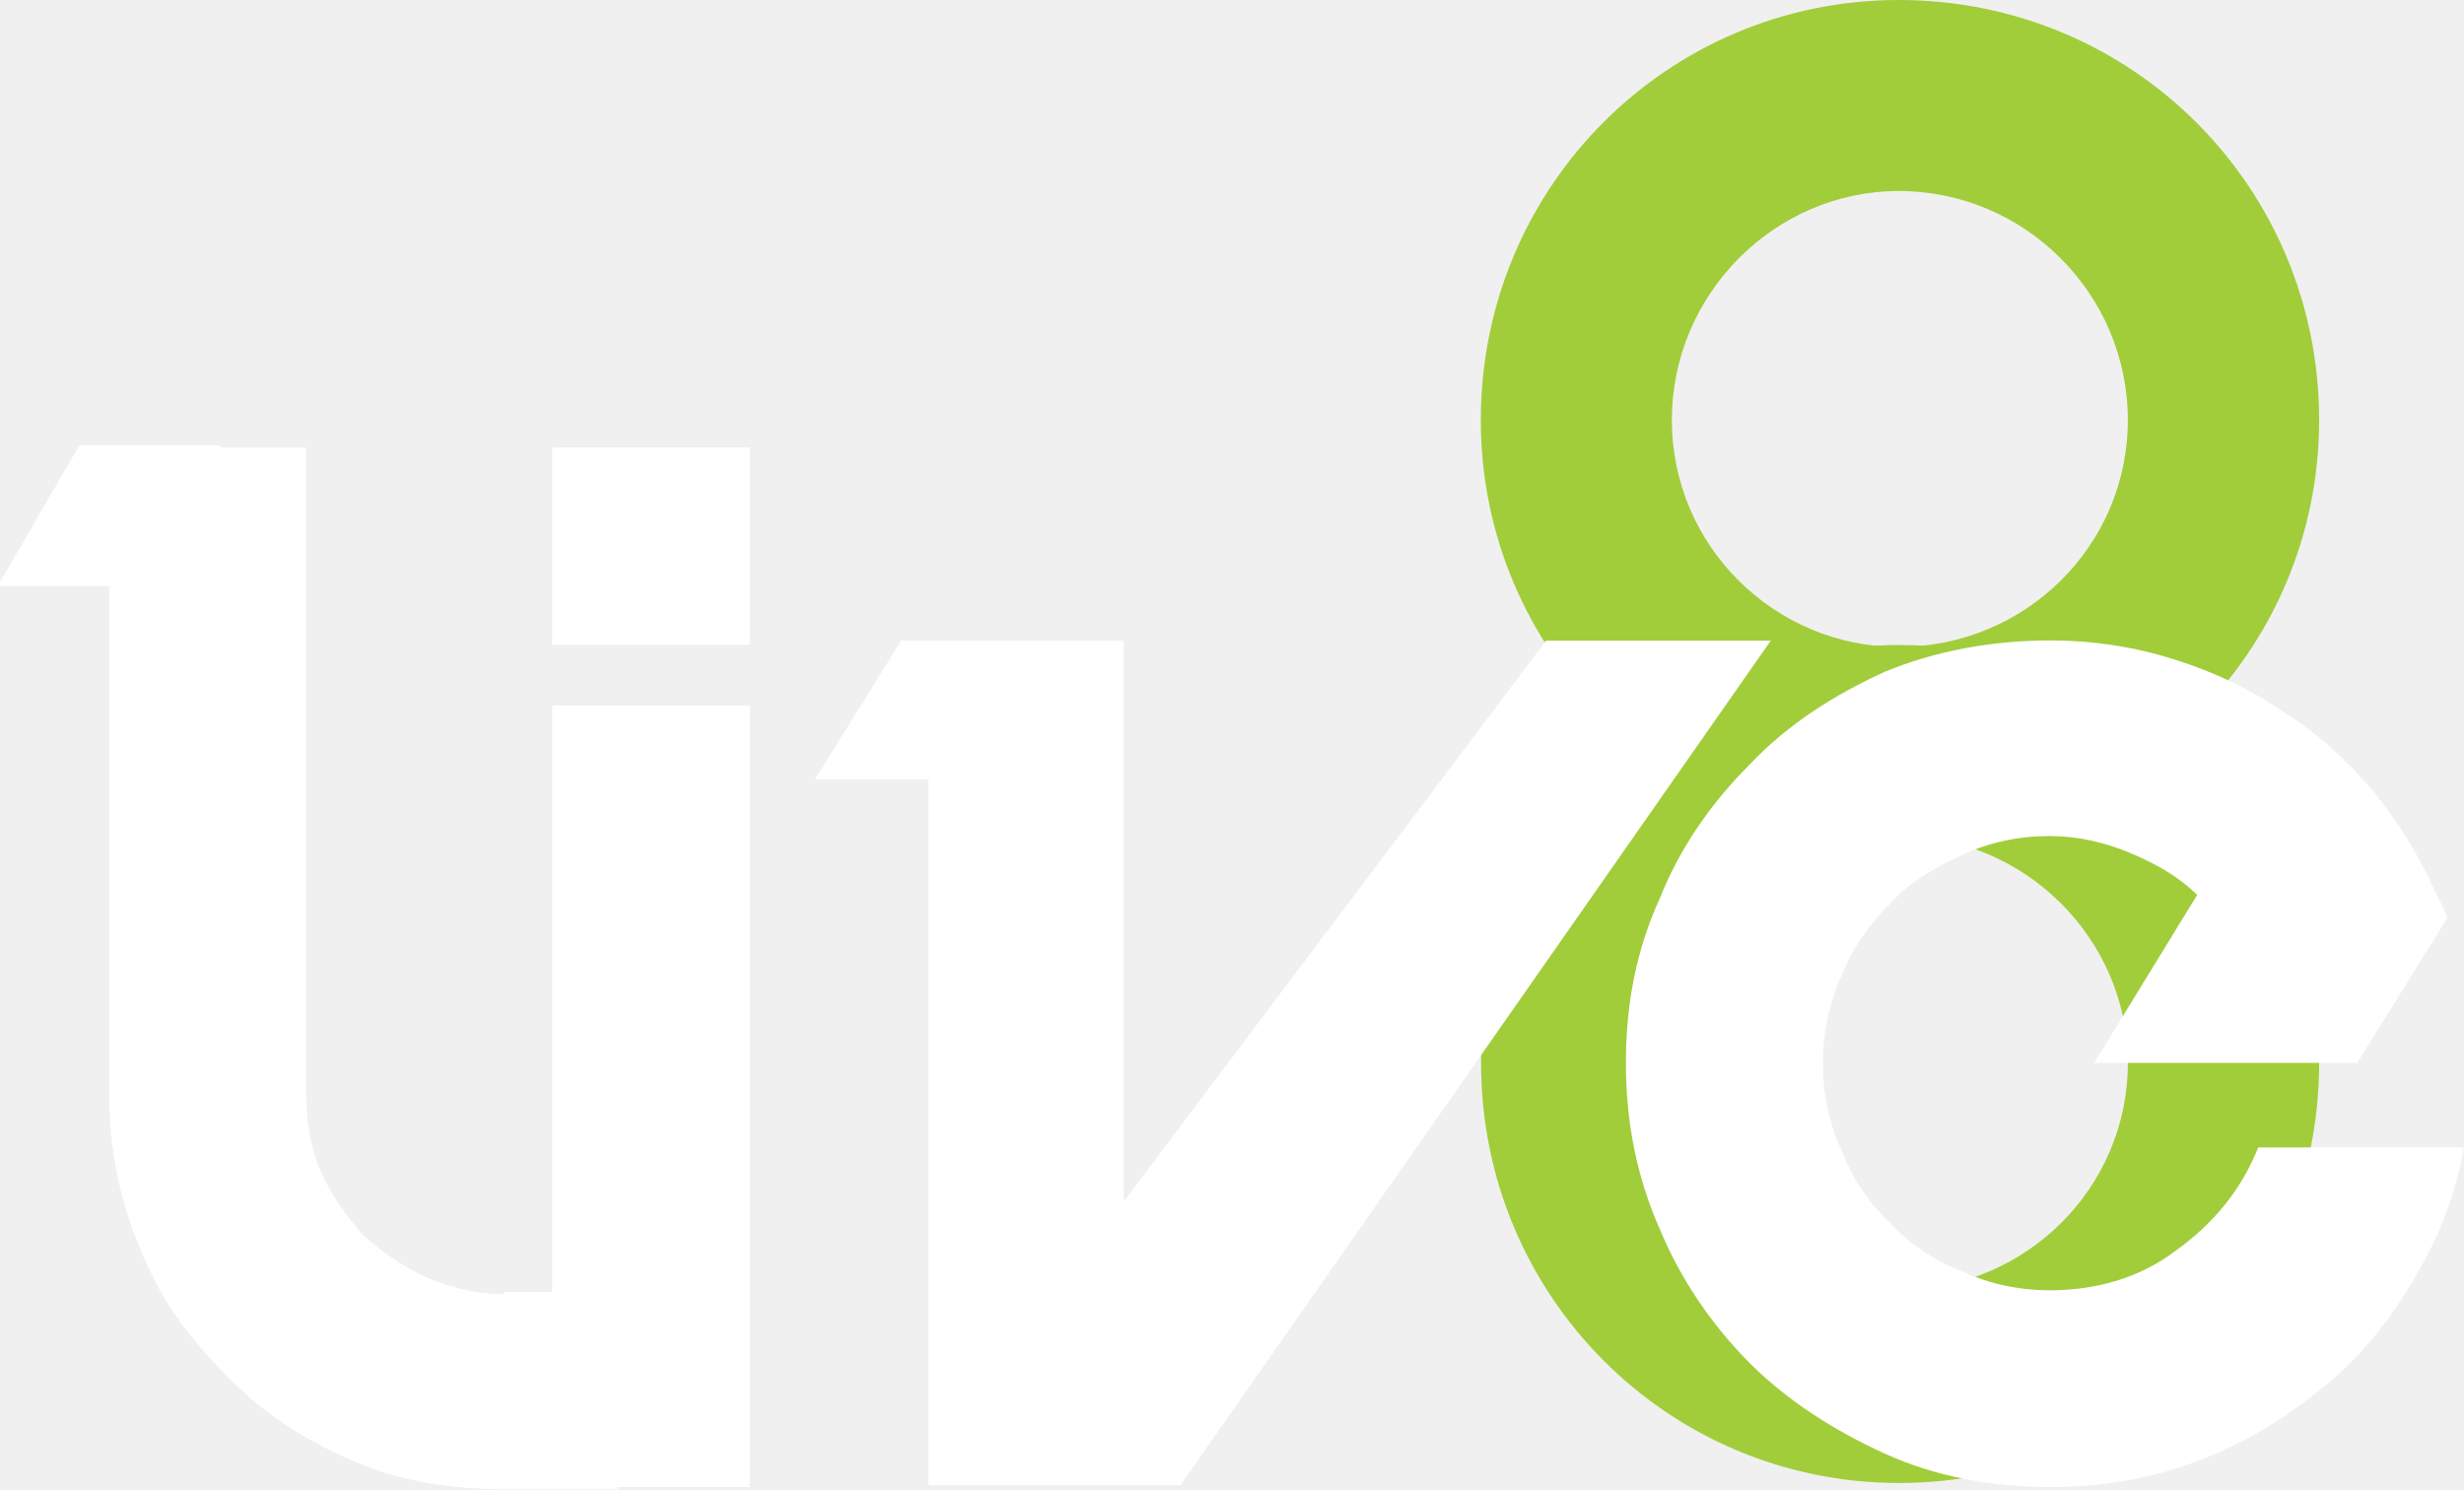
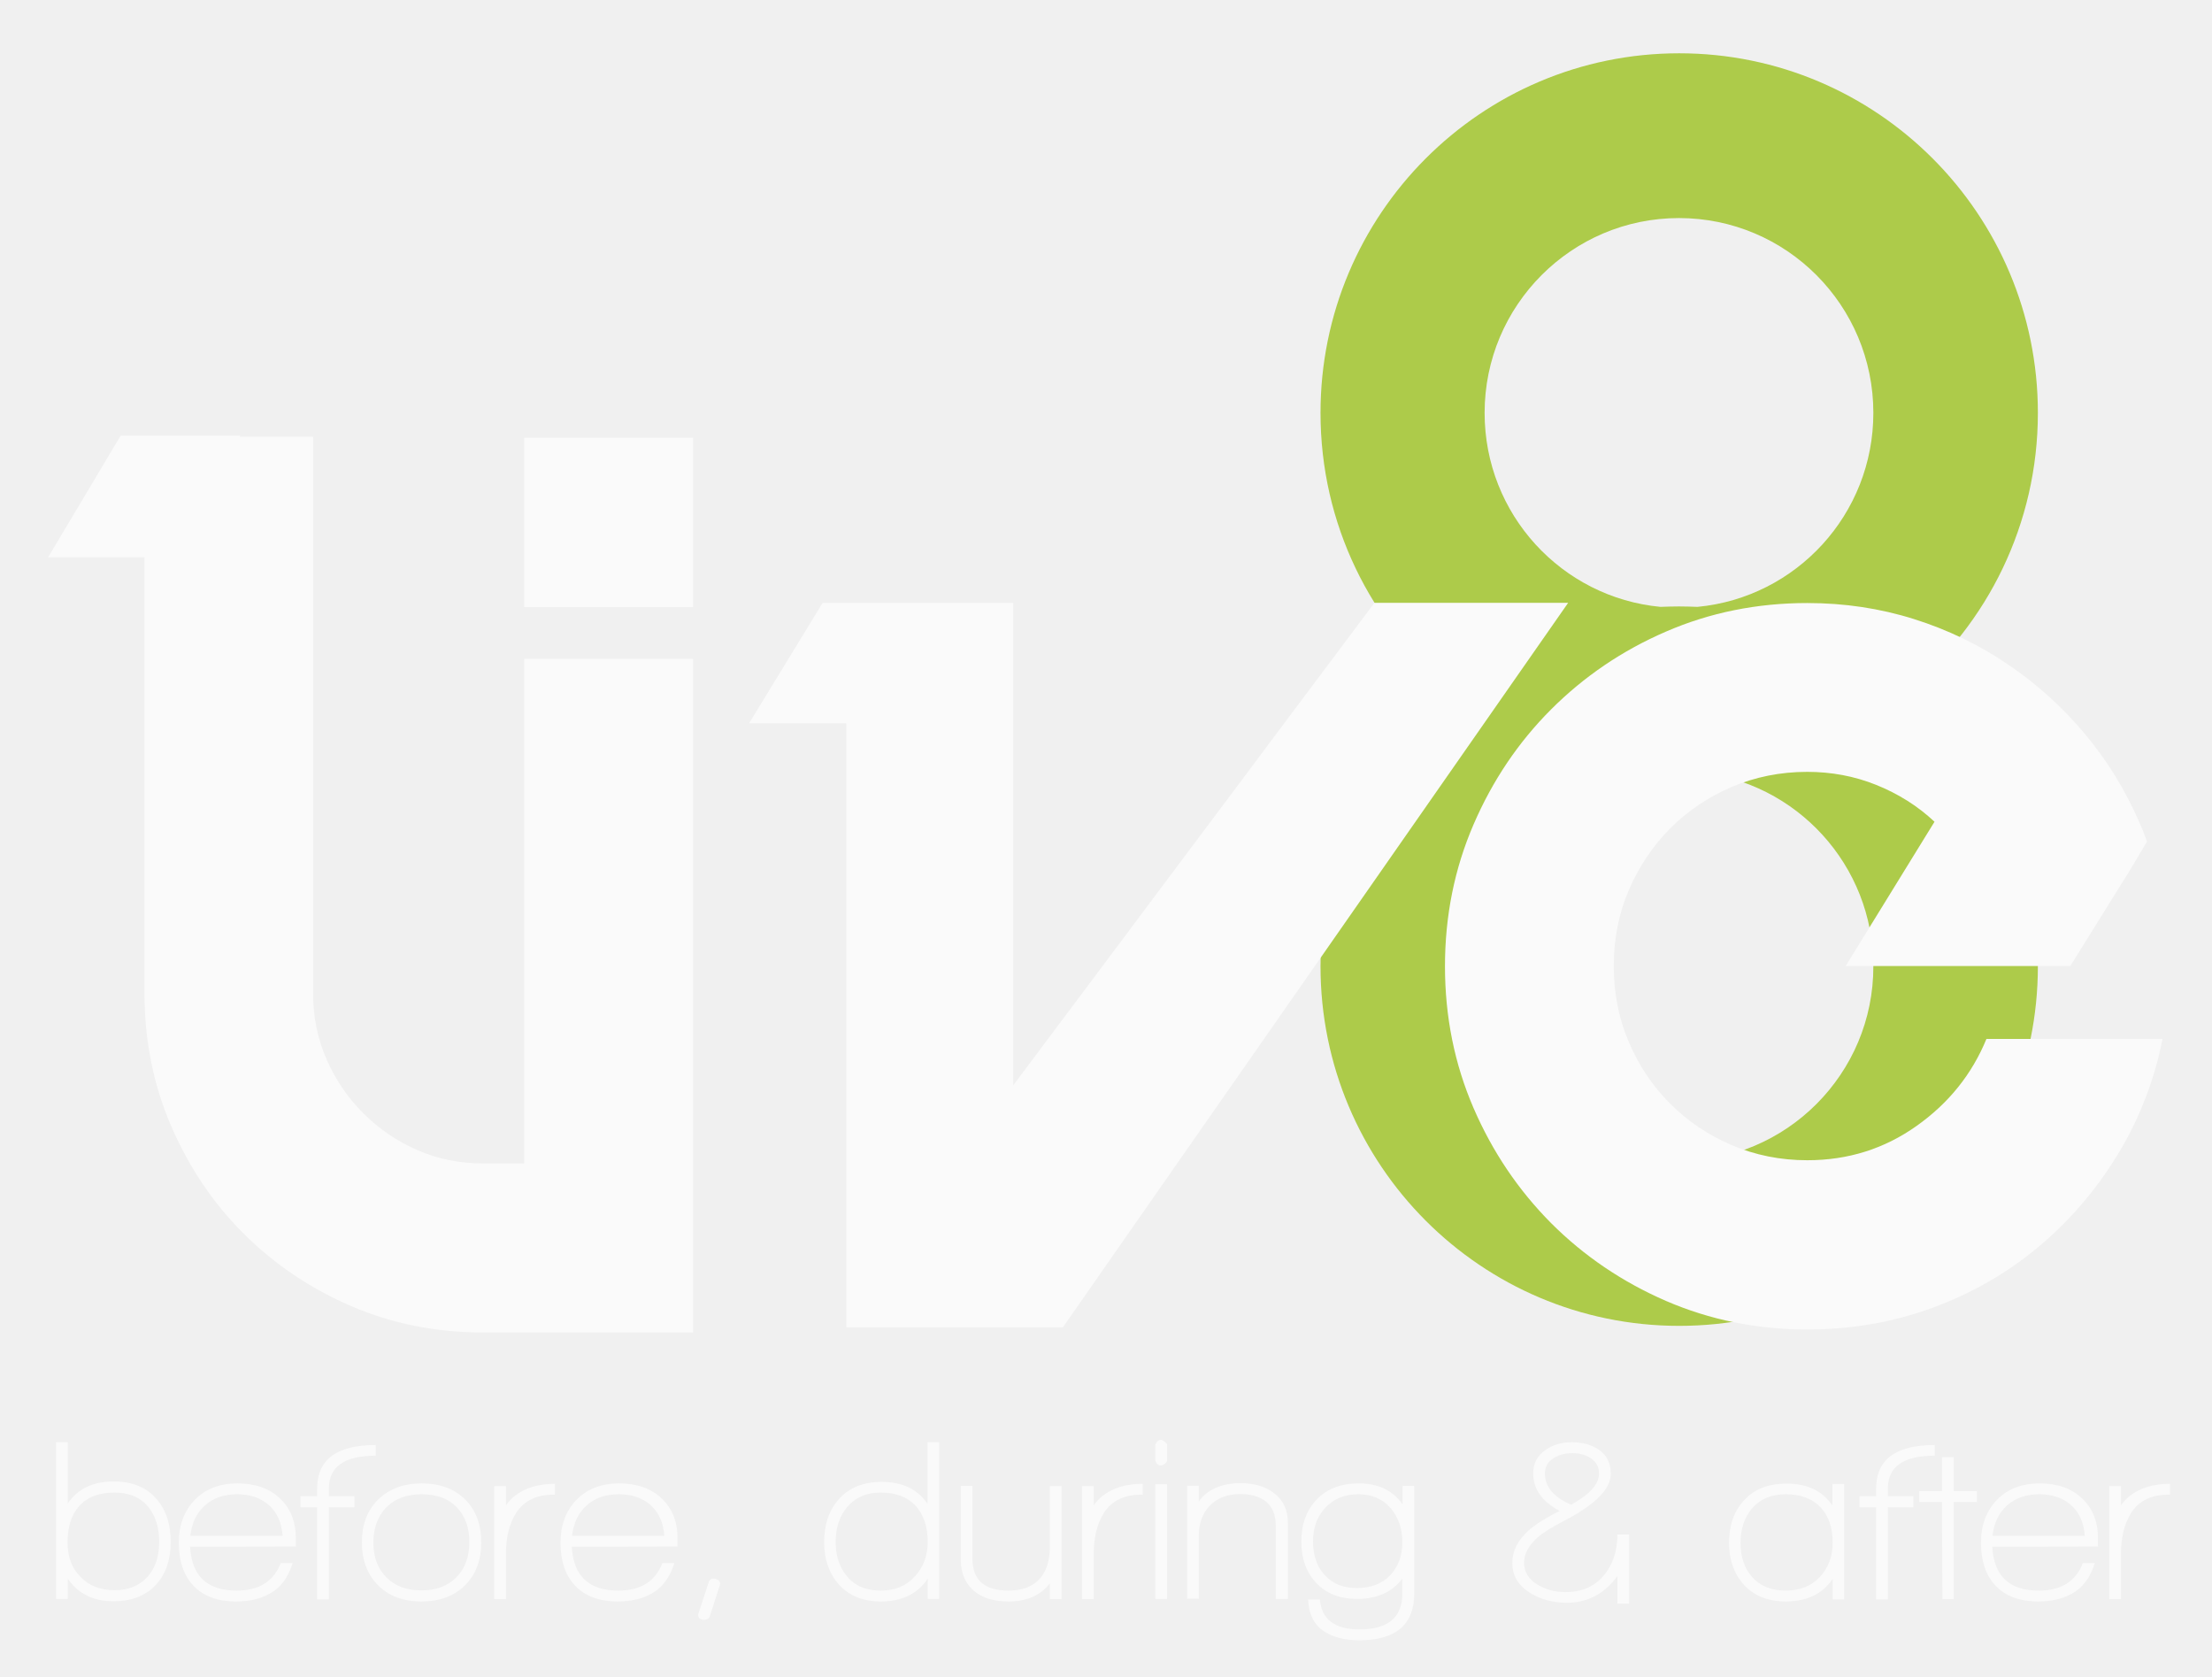
- <svg xmlns="http://www.w3.org/2000/svg" version="1.1" id="Layer_1" x="0px" y="0px" viewBox="0 0 1024 619" style="enable-background:new 0 0 1024 619;" xml:space="preserve">
+ <svg xmlns="http://www.w3.org/2000/svg" version="1.1" id="Camada_1" x="0px" y="0px" viewBox="0 0 1037.9 786.6" style="enable-background:new 0 0 1037.9 786.6;" xml:space="preserve">
  <style type="text/css">
- 	.st0{fill:#A1CD3A;}
- 	.st1{fill:#FFFFFF;}
+ 	.st0{fill:#fafafa;}
+ 	.st1{fill-rule:evenodd;clip-rule:evenodd;fill:#ADCB4A;}
</style>
-   <path class="st0" d="M789.1,536.1c-51.5,0-94.3-41.9-94.3-94.3c0-51.5,42.8-94.3,94.3-94.3c52.4,0,95.2,42.8,95.2,94.3  C884.3,494.1,841.5,536.1,789.1,536.1z M789.1,536.1L789.1,536.1L789.1,536.1z M963.8,441.8c0-96-77.7-173.7-174.6-173.7  c-96,0-173.7,77.7-173.7,173.7c0,96.9,77.7,174.6,173.7,174.6C886.1,616.4,963.8,538.7,963.8,441.8z" />
-   <path class="st0" d="M789.1,268.9c-51.5,0-94.3-41.9-94.3-94.3s42.8-95.2,94.3-95.2c52.4,0,95.2,42.8,95.2,95.2  S841.5,268.9,789.1,268.9z M789.1,268.9L789.1,268.9L789.1,268.9z M963.8,174.6C963.8,77.7,886.1,0,789.1,0  c-96,0-173.7,77.7-173.7,174.6c0,96,77.7,173.7,173.7,173.7C886.1,348.3,963.8,270.6,963.8,174.6z" />
  <g>
-     <rect x="229.5" y="186" class="st1" width="82.1" height="82" />
-     <polygon class="st1" points="642.5,266.3 467,499.4 467,266.3 374.5,266.3 338.7,323.9 385.8,323.9 385.8,617.3 490.6,617.3    735.9,266.3  " />
-     <path class="st1" d="M229.5,537h-20.1v0.9c-11.3,0-21.8-2.6-32.3-7c-9.6-4.4-18.3-10.5-26.2-17.5c-7-7.9-13.1-16.6-17.5-26.2   c-4.4-10.5-6.1-21-6.1-32.3V312.6V186H91.5v-0.9H33l-34,58.5h46.4v211.3c0,22.7,4.4,44.5,13.1,64.6c7.8,20.1,20.1,36.7,34.9,51.5   c14.9,15.7,32.3,27.1,52.4,35.8c19.2,8.7,41,12.2,63.7,12.2h47.1v-0.9h55V293.3h-82.1V537z" />
+     <path class="st0" d="M73.3,743.3c-4.8,5.3-11.5,7.9-20.1,7.9c-9.3,0-16.5-3.5-21.4-10.6v9.5h-5.5v-73.5h5.5v28.7   c4.7-6.9,11.9-10.3,21.5-10.3c8.7,0,15.4,2.7,20.1,8.2c4.5,5.1,6.7,11.8,6.7,20.2C80.1,731.7,77.8,738.4,73.3,743.3z M69.5,706.8   c-3.7-4.4-8.9-6.6-15.8-6.6c-7.4,0-12.9,2.2-16.7,6.5c-3.5,4-5.3,9.7-5.3,16.9c0,6.7,2,12.1,6.1,16.2c4,4.2,9.4,6.2,16,6.2   c6.7,0,11.9-2.2,15.7-6.6c3.5-4.1,5.2-9.5,5.2-16.2C74.7,716.5,72.9,711,69.5,706.8z" />
+     <path class="st0" d="M89.2,725.6c0.7,13.7,8,20.6,21.8,20.6c10.5,0,17.4-4.3,20.7-12.9h5.6c-2.1,6.8-5.7,11.6-10.7,14.3   c-4.4,2.5-9.7,3.7-15.8,3.7c-8.9,0-15.7-2.6-20.3-7.7c-4.4-4.8-6.6-11.4-6.6-19.8c0-8.3,2.5-15,7.5-20.2c5-5.1,11.7-7.7,20-7.7   c8.3,0,14.9,2.3,19.9,7c5,4.7,7.5,10.9,7.5,18.8v3.8L89.2,725.6z M111.3,701c-6.1,0-11.2,1.7-15.1,5.2c-3.9,3.5-6.2,8.2-6.9,14.3   h43.3c-0.4-6.1-2.5-10.8-6.3-14.3C122.4,702.7,117.4,701,111.3,701z" />
+     <path class="st0" d="M154.3,698.4v3.5h12v5.2h-12v43.2h-5.5v-43.2H141v-5.2h7.8v-3.5c0-13.7,9.2-20.5,27.5-20.5v5   C161.7,682.9,154.3,688,154.3,698.4z" />
+     <path class="st0" d="M197.7,751.3c-8.6,0-15.4-2.6-20.4-7.7c-5-5.1-7.5-11.8-7.5-20c0-8.5,2.6-15.2,7.7-20.2c5.2-5,12-7.5,20.4-7.5   s15.2,2.5,20.3,7.5c5.1,5,7.6,11.8,7.6,20.2s-2.6,15.2-7.7,20.2C213,748.8,206.2,751.3,197.7,751.3z M214.4,707.2   c-4-4.2-9.5-6.2-16.6-6.2c-6.9,0-12.4,2-16.5,6.1c-4,4.1-6.1,9.6-6.1,16.5c0,6.9,2,12.3,6.1,16.4c4.1,4.1,9.5,6.1,16.4,6.1   c6.9,0,12.3-2,16.4-6.1c4.1-4.1,6.1-9.6,6.1-16.4C220.3,716.9,218.4,711.4,214.4,707.2z" />
+     <path class="st0" d="M242.2,709.7c-3.2,5-4.8,11.4-4.8,19.2v21.3h-5.5v-53h5.5v9c1.1-1.6,2.5-3.1,4.1-4.4   c4.8-3.8,11.1-5.7,18.9-5.7v5.1C252.1,701,246,703.9,242.2,709.7z" />
+     <path class="st0" d="M268.3,725.6c0.7,13.7,8,20.6,21.8,20.6c10.5,0,17.4-4.3,20.7-12.9h5.6c-2.1,6.8-5.7,11.6-10.7,14.3   c-4.4,2.5-9.7,3.7-15.8,3.7c-8.9,0-15.7-2.6-20.3-7.7c-4.4-4.8-6.6-11.4-6.6-19.8c0-8.3,2.5-15,7.5-20.2c5-5.1,11.7-7.7,20-7.7   c8.3,0,14.9,2.3,19.9,7c5,4.7,7.5,10.9,7.5,18.8v3.8L268.3,725.6z M290.4,701c-6.1,0-11.2,1.7-15.1,5.2c-3.9,3.5-6.2,8.2-6.9,14.3   h43.3c-0.4-6.1-2.5-10.8-6.3-14.3C301.5,702.7,296.5,701,290.4,701z" />
+     <path class="st0" d="M333.1,758.1c-0.4,1.2-1.3,1.8-2.7,1.8c-1.9,0-2.8-0.8-2.8-2.3c0-0.2,0.1-0.5,0.2-0.9l4.7-14.3   c0.4-1.5,1.5-2.1,3.2-1.7c1.4,0.4,2.2,1.1,2.2,2.3c0,0.2-0.1,0.5-0.2,0.8L333.1,758.1z" />
+     <path class="st0" d="M435.3,750.1v-9.5c-4.8,7.2-12.2,10.7-22,10.7c-8.4,0-15-2.7-19.8-8.1c-4.5-5.1-6.8-11.8-6.8-19.8   c0-8.2,2.3-14.9,6.9-20.1c4.8-5.4,11.5-8.1,20.1-8.1c9.7,0,16.8,3.4,21.5,10.3v-28.9h5.5v73.5H435.3z M429.8,706.6   c-3.9-4.3-9.4-6.4-16.6-6.4c-6.6,0-11.9,2.3-15.7,6.8c-3.6,4.3-5.4,9.7-5.4,16.3c0,6.7,1.8,12,5.3,16.2c3.8,4.5,9,6.7,15.8,6.7   c6.7,0,12.1-2.2,16.1-6.7c4-4.3,6-9.7,6-16.2C435.3,716.2,433.4,710.7,429.8,706.6z" />
+     <path class="st0" d="M492.6,750.2v-7.4c-4.3,5.6-10.7,8.5-19.4,8.5c-6.8,0-12.2-1.6-16.1-4.9c-4.2-3.5-6.3-8.5-6.3-14.9v-34.4h5.5   v34.3c0,9.8,5.6,14.8,16.9,14.8c6.5,0,11.4-1.9,14.7-5.6c3.1-3.5,4.7-8.5,4.7-14.8v-28.6h5.5v53H492.6z" />
+     <path class="st0" d="M518,709.7c-3.2,5-4.8,11.4-4.8,19.2v21.3h-5.5v-53h5.5v9c1.1-1.6,2.5-3.1,4.1-4.4c4.8-3.8,11.1-5.7,18.9-5.7   v5.1C527.8,701,521.7,703.9,518,709.7z" />
+     <path class="st0" d="M544.7,687.5c-1.2,0-2-0.7-2.6-2.2v-7.6c0.6-1.4,1.5-2.2,2.6-2.2c0.9,0,1.8,0.7,2.9,2v8   C546.6,686.9,545.6,687.5,544.7,687.5z M542.1,750.1v-53.8h5.5v53.8H542.1z" />
+     <path class="st0" d="M598.6,750.1v-34.6c0-4.7-1.5-8.4-4.5-11c-3-2.4-7-3.6-12.1-3.6c-6.1,0-10.8,1.8-14.3,5.4   c-3.5,3.6-5.2,8.3-5.2,14v29.7h-5.5v-53h5.5v7.3c4.2-5.6,10.7-8.5,19.5-8.5c6.4,0,11.7,1.5,15.7,4.6c4.4,3.3,6.6,8,6.6,14.1v35.6   H598.6z" />
+     <path class="st0" d="M637.8,769.5c-6.5,0-11.8-1.3-15.9-3.8c-5.1-3-7.8-8.1-8.1-15.3h5.5c0.8,9.3,7,14,18.6,14   c13.4,0,20.1-5.6,20.1-16.9v-6.9c-4.9,6.4-12,9.5-21.2,9.5c-8.1,0-14.5-2.5-19.2-7.5c-4.7-5-7-11.5-7-19.4c0-8.1,2.4-14.7,7.2-19.7   c4.8-5.1,11.4-7.6,19.8-7.6c9.1,0,15.9,3.3,20.5,9.8v-8.6h5.5v50.5C663.5,762.2,654.9,769.5,637.8,769.5z M637.3,701   c-6.5,0-11.7,2.2-15.6,6.5c-3.8,4.1-5.6,9.3-5.6,15.6c0,6.4,1.7,11.6,5.2,15.5c3.7,4.3,8.8,6.4,15.3,6.4c6.6,0,11.9-2,15.7-6   c3.8-4,5.7-9.2,5.7-15.6c0-6.4-1.9-11.7-5.6-16C648.6,703.1,643.6,701,637.3,701z" />
+     <path class="st0" d="M758.9,739.4c-6.1,8.3-14,12.5-23.7,12.5c-6.4,0-12-1.5-16.9-4.4c-5.8-3.5-8.7-8.2-8.7-14.3   c0-5.5,2.5-10.5,7.5-15.1c3.2-2.9,8.2-6,14.7-9.3c-8.3-4.4-12.4-10.3-12.4-17.6c0-4.6,1.9-8.3,5.8-11c3.4-2.4,7.5-3.6,12.3-3.6   c5.1,0,9.3,1.2,12.7,3.5c3.8,2.6,5.6,6.4,5.6,11.3c0,6.9-6.9,14.1-20.7,21.4c-6.9,3.6-11.4,6.4-13.7,8.5c-4.2,3.8-6.3,7.7-6.3,11.9   c0,4.2,2.1,7.6,6.3,10.2c3.8,2.3,8.2,3.5,13.1,3.5c9.4,0,16.3-3.9,20.7-11.7c2.5-4.4,3.7-9.5,3.7-15.3h5.5v32.4h-5.5V739.4z    M746.3,684c-2.3-1.5-5.2-2.3-8.5-2.3c-3.5,0-6.4,0.8-8.9,2.4c-2.7,1.7-4,4.1-4,7.2c0,6.2,4.1,11.1,12.3,14.6   c8.7-4.8,13.1-9.7,13.1-14.6C750.3,688.2,749,685.8,746.3,684z" />
+     <path class="st0" d="M859.9,750.2v-9.5c-4.8,7.1-12.2,10.6-22,10.6c-8.4,0-15-2.7-19.8-8c-4.5-5.1-6.8-11.6-6.8-19.5   c0-8.2,2.3-14.8,6.9-19.8c4.8-5.4,11.5-8,20.1-8c9.7,0,16.8,3.4,21.5,10.3v-10.1h5.5v54.1H859.9z M854.4,707.3   c-3.9-4.2-9.4-6.3-16.6-6.3c-6.6,0-11.9,2.2-15.8,6.7c-3.5,4.2-5.3,9.5-5.3,16.1c0,6.6,1.8,11.9,5.3,15.9c3.8,4.3,9,6.5,15.8,6.5   c6.7,0,12.1-2.1,16.1-6.4c4-4.3,6-9.6,6-16.1C859.9,716.8,858.1,711.3,854.4,707.3z" />
+     <path class="st0" d="M885.8,698.4v3.5h12v5.2h-12v43.2h-5.5v-43.2h-7.8v-5.2h7.8v-3.5c0-13.7,9.2-20.5,27.5-20.5v5   C893.1,682.9,885.8,688,885.8,698.4z" />
+     <path class="st0" d="M916.7,704.6v45.6h-5.3l-0.2-45.6h-10.7v-5.1h10.7v-15.9h5.5v15.9h10.9v5.1H916.7z" />
+     <path class="st0" d="M934.8,725.6c0.7,13.7,8,20.6,21.8,20.6c10.5,0,17.4-4.3,20.7-12.9h5.6c-2.1,6.8-5.7,11.6-10.7,14.3   c-4.4,2.5-9.7,3.7-15.8,3.7c-8.9,0-15.7-2.6-20.3-7.7c-4.4-4.8-6.6-11.4-6.6-19.8c0-8.3,2.5-15,7.5-20.2c5-5.1,11.7-7.7,20-7.7   c8.3,0,14.9,2.3,19.9,7s7.5,10.9,7.5,18.8v3.8L934.8,725.6z M956.9,701c-6.1,0-11.2,1.7-15.1,5.2c-3.9,3.5-6.2,8.2-6.9,14.3h43.3   c-0.4-6.1-2.5-10.8-6.3-14.3C968,702.7,963,701,956.9,701z" />
+     <path class="st0" d="M1000,709.7c-3.2,5-4.8,11.4-4.8,19.2v21.3h-5.5v-53h5.5v9c1.1-1.6,2.5-3.1,4.1-4.4c4.8-3.8,11.1-5.7,18.9-5.7   v5.1C1009.8,701,1003.7,703.9,1000,709.7z" />
  </g>
-   <path class="st1" d="M1024,476.7c-3.5,21-11.3,39.3-21.8,56.7c-10.5,17.5-22.7,32.3-38.4,44.5c-14.8,12.2-32.3,22.7-51.5,29.7  c-18.3,7-39.3,10.5-60.2,10.5c-24.4,0-48-4.4-69-14s-40.2-21.8-55.9-37.5s-28.8-34.9-37.5-55.9c-9.6-21.8-14-44.5-14-69  c0-24.4,4.4-47.1,14-68.1c8.7-21.8,21.8-40.2,37.5-55.9c15.7-16.6,34.9-28.8,55.9-38.4c21-8.7,44.5-13.1,69-13.1  c17.5,0,34.9,2.6,51.5,7.9c16.6,5.2,31.4,12.2,45.4,21.8c14,8.7,26.2,20.1,37.5,33.2c10.5,13.1,19.2,27.1,26.2,42.8  c1.7,3.5,3.5,7,4.4,9.6l-8.7,14l-28.8,46.3H870.3l42.8-69.8c-7.9-7.9-17.5-13.1-27.9-17.5c-10.5-4.4-21.8-7-33.2-7  c-13.1,0-25.3,2.6-36.7,7.9c-11.3,5.2-21.8,11.3-29.7,20.1c-8.7,8.7-15.7,18.3-20.1,29.7c-5.2,11.3-7.9,23.6-7.9,36.7  s2.6,25.3,7.9,36.7c4.4,11.3,11.3,21.8,20.1,29.7c7.9,8.7,18.3,15.7,29.7,20.1c11.3,5.2,23.6,7.9,36.7,7.9  c19.2,0,37.5-5.2,52.4-16.6c15.7-11.3,27.1-25.3,34.1-42.8h85.5V476.7z" />
+   <path class="st1" d="M895.4,323.5c37.1-30.9,60.8-77.6,60.8-129.8c0-93.2-75.4-168.7-168.3-168.7s-168.3,75.5-168.3,168.7  c0,52.2,23.6,98.8,60.8,129.8c-37.1,30.9-60.8,77.6-60.8,129.8c0,93.2,75.4,168.7,168.3,168.7s168.3-75.5,168.3-168.7  C956.2,401.1,932.5,354.4,895.4,323.5z M696.6,193.7c0-50.5,40.9-91.4,91.2-91.4c50.4,0,91.2,40.9,91.2,91.4  c0,47.6-36.2,86.6-82.5,91c-2.9-0.1-5.8-0.2-8.7-0.2s-5.8,0.1-8.7,0.2C732.8,280.3,696.6,241.3,696.6,193.7z M787.8,544.7  c-50.4,0-91.2-40.9-91.2-91.4c0-47.6,36.2-86.6,82.5-91c2.9,0.1,5.8,0.2,8.7,0.2s5.8-0.1,8.7-0.2c46.3,4.4,82.5,43.5,82.5,91  C879.1,503.7,838.2,544.7,787.8,544.7z" />
+   <g>
+     <rect x="246" y="205.4" class="st0" width="79.2" height="79.4" />
+     <polygon class="st0" points="644.9,282.8 475.4,509.2 475.4,282.8 386,282.8 351.5,339.3 397.1,339.3 397.1,622.7 498.7,622.7    735.8,282.8  " />
+     <path class="st0" d="M246,545.1v0.2v0.5l-19.4,0c-11,0-21.3-2.1-30.9-6.3c-9.6-4.2-18-10-25.3-17.3c-7.3-7.3-13-15.7-17.2-25.3   c-4.2-9.6-6.3-19.9-6.3-30.9V328.1V204.9h-34.5l0.5-0.5H56.6l-34,57h45.2v204.5c0,22.1,4.1,42.8,12.4,62.1   c8.3,19.3,19.6,36.2,34,50.6c14.4,14.4,31.3,25.8,50.5,34.1c19.3,8.3,39.9,12.4,61.9,12.4h45.2h9.4h44v-316H246V545.1z" />
+     <path class="st0" d="M932.1,487.3c-6.8,16.6-17.7,30.2-32.8,40.9c-15.1,10.7-32.1,16.1-51.3,16.1c-12.6,0-24.5-2.4-35.5-7.1   c-11-4.7-20.6-11.2-28.9-19.5c-8.3-8.3-14.7-17.9-19.4-29c-4.7-11-7-22.9-7-35.5c0-12.7,2.3-24.5,7-35.5c4.7-11,11.2-20.7,19.4-29   c8.3-8.3,17.9-14.8,28.9-19.5c11-4.7,22.8-7.1,35.5-7.1c11.3,0,22.1,2,32.3,6.1c10.2,4.1,19.4,9.8,27.4,17.3L866,453.2h105.4   l28.2-45.3l7.8-13.1c-1-2.9-2.3-6.2-3.9-9.7c-6.5-14.9-15-28.6-25.5-41.1c-10.5-12.5-22.5-23.3-36-32.4   c-13.4-9.1-28.1-16.2-44-21.2c-15.9-5-32.6-7.5-50-7.5c-23.6,0-45.8,4.5-66.3,13.4c-20.6,8.9-38.5,21.1-53.9,36.5   c-15.4,15.4-27.5,33.4-36.4,54c-8.9,20.6-13.4,42.8-13.4,66.5c0,23.7,4.5,45.9,13.4,66.5c8.9,20.6,21.1,38.6,36.4,54   c15.4,15.4,33.4,27.6,53.9,36.5c20.6,8.9,42.7,13.4,66.3,13.4c20.7,0,40.3-3.4,58.8-10.2c18.5-6.8,35-16.3,49.6-28.5   c14.6-12.2,27-26.6,37.2-43.3c10.2-16.7,17.2-34.8,21.1-54.3H932.1z" />
+   </g>
</svg>
